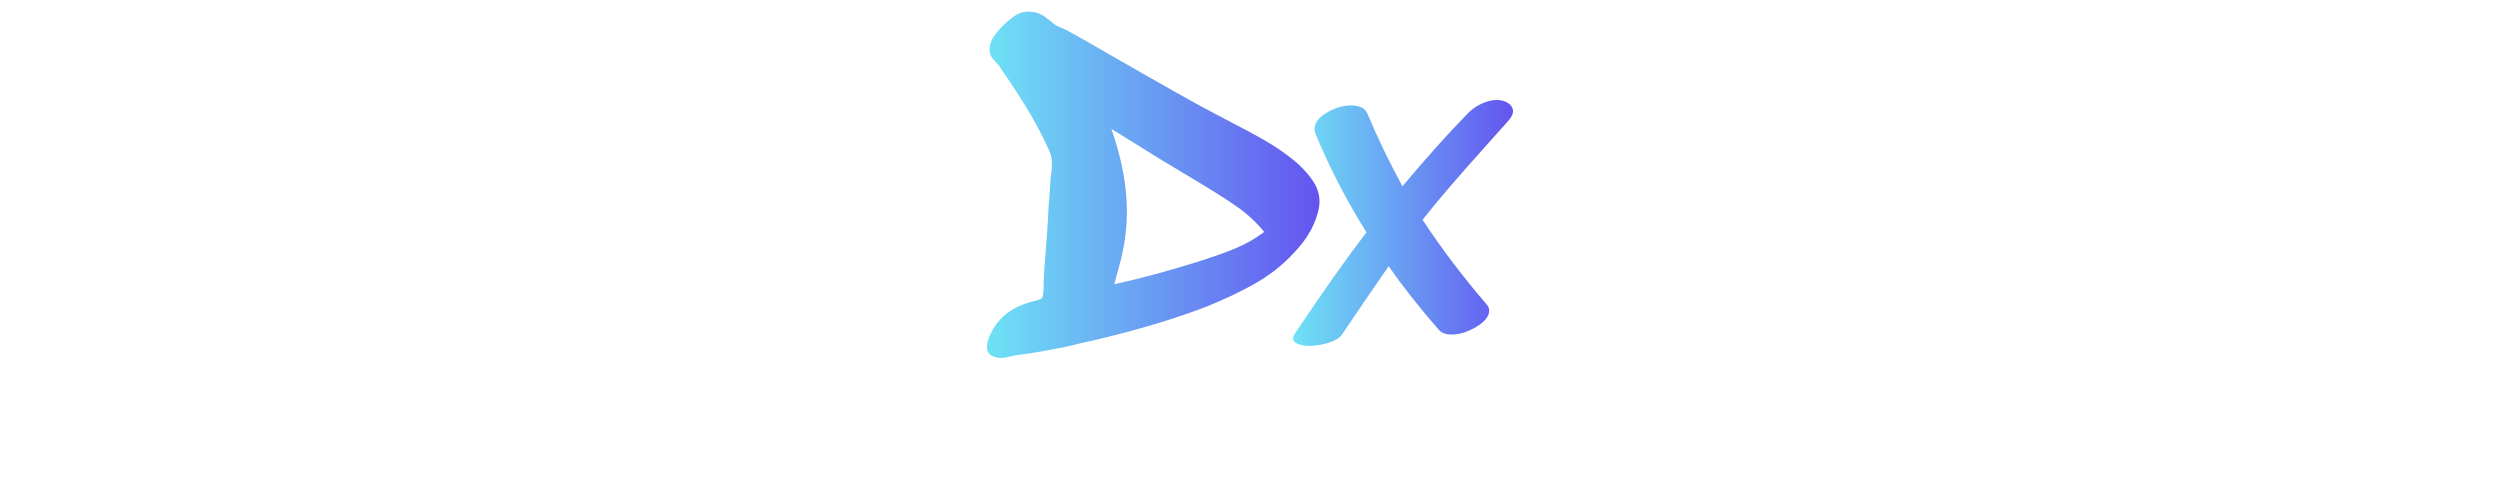
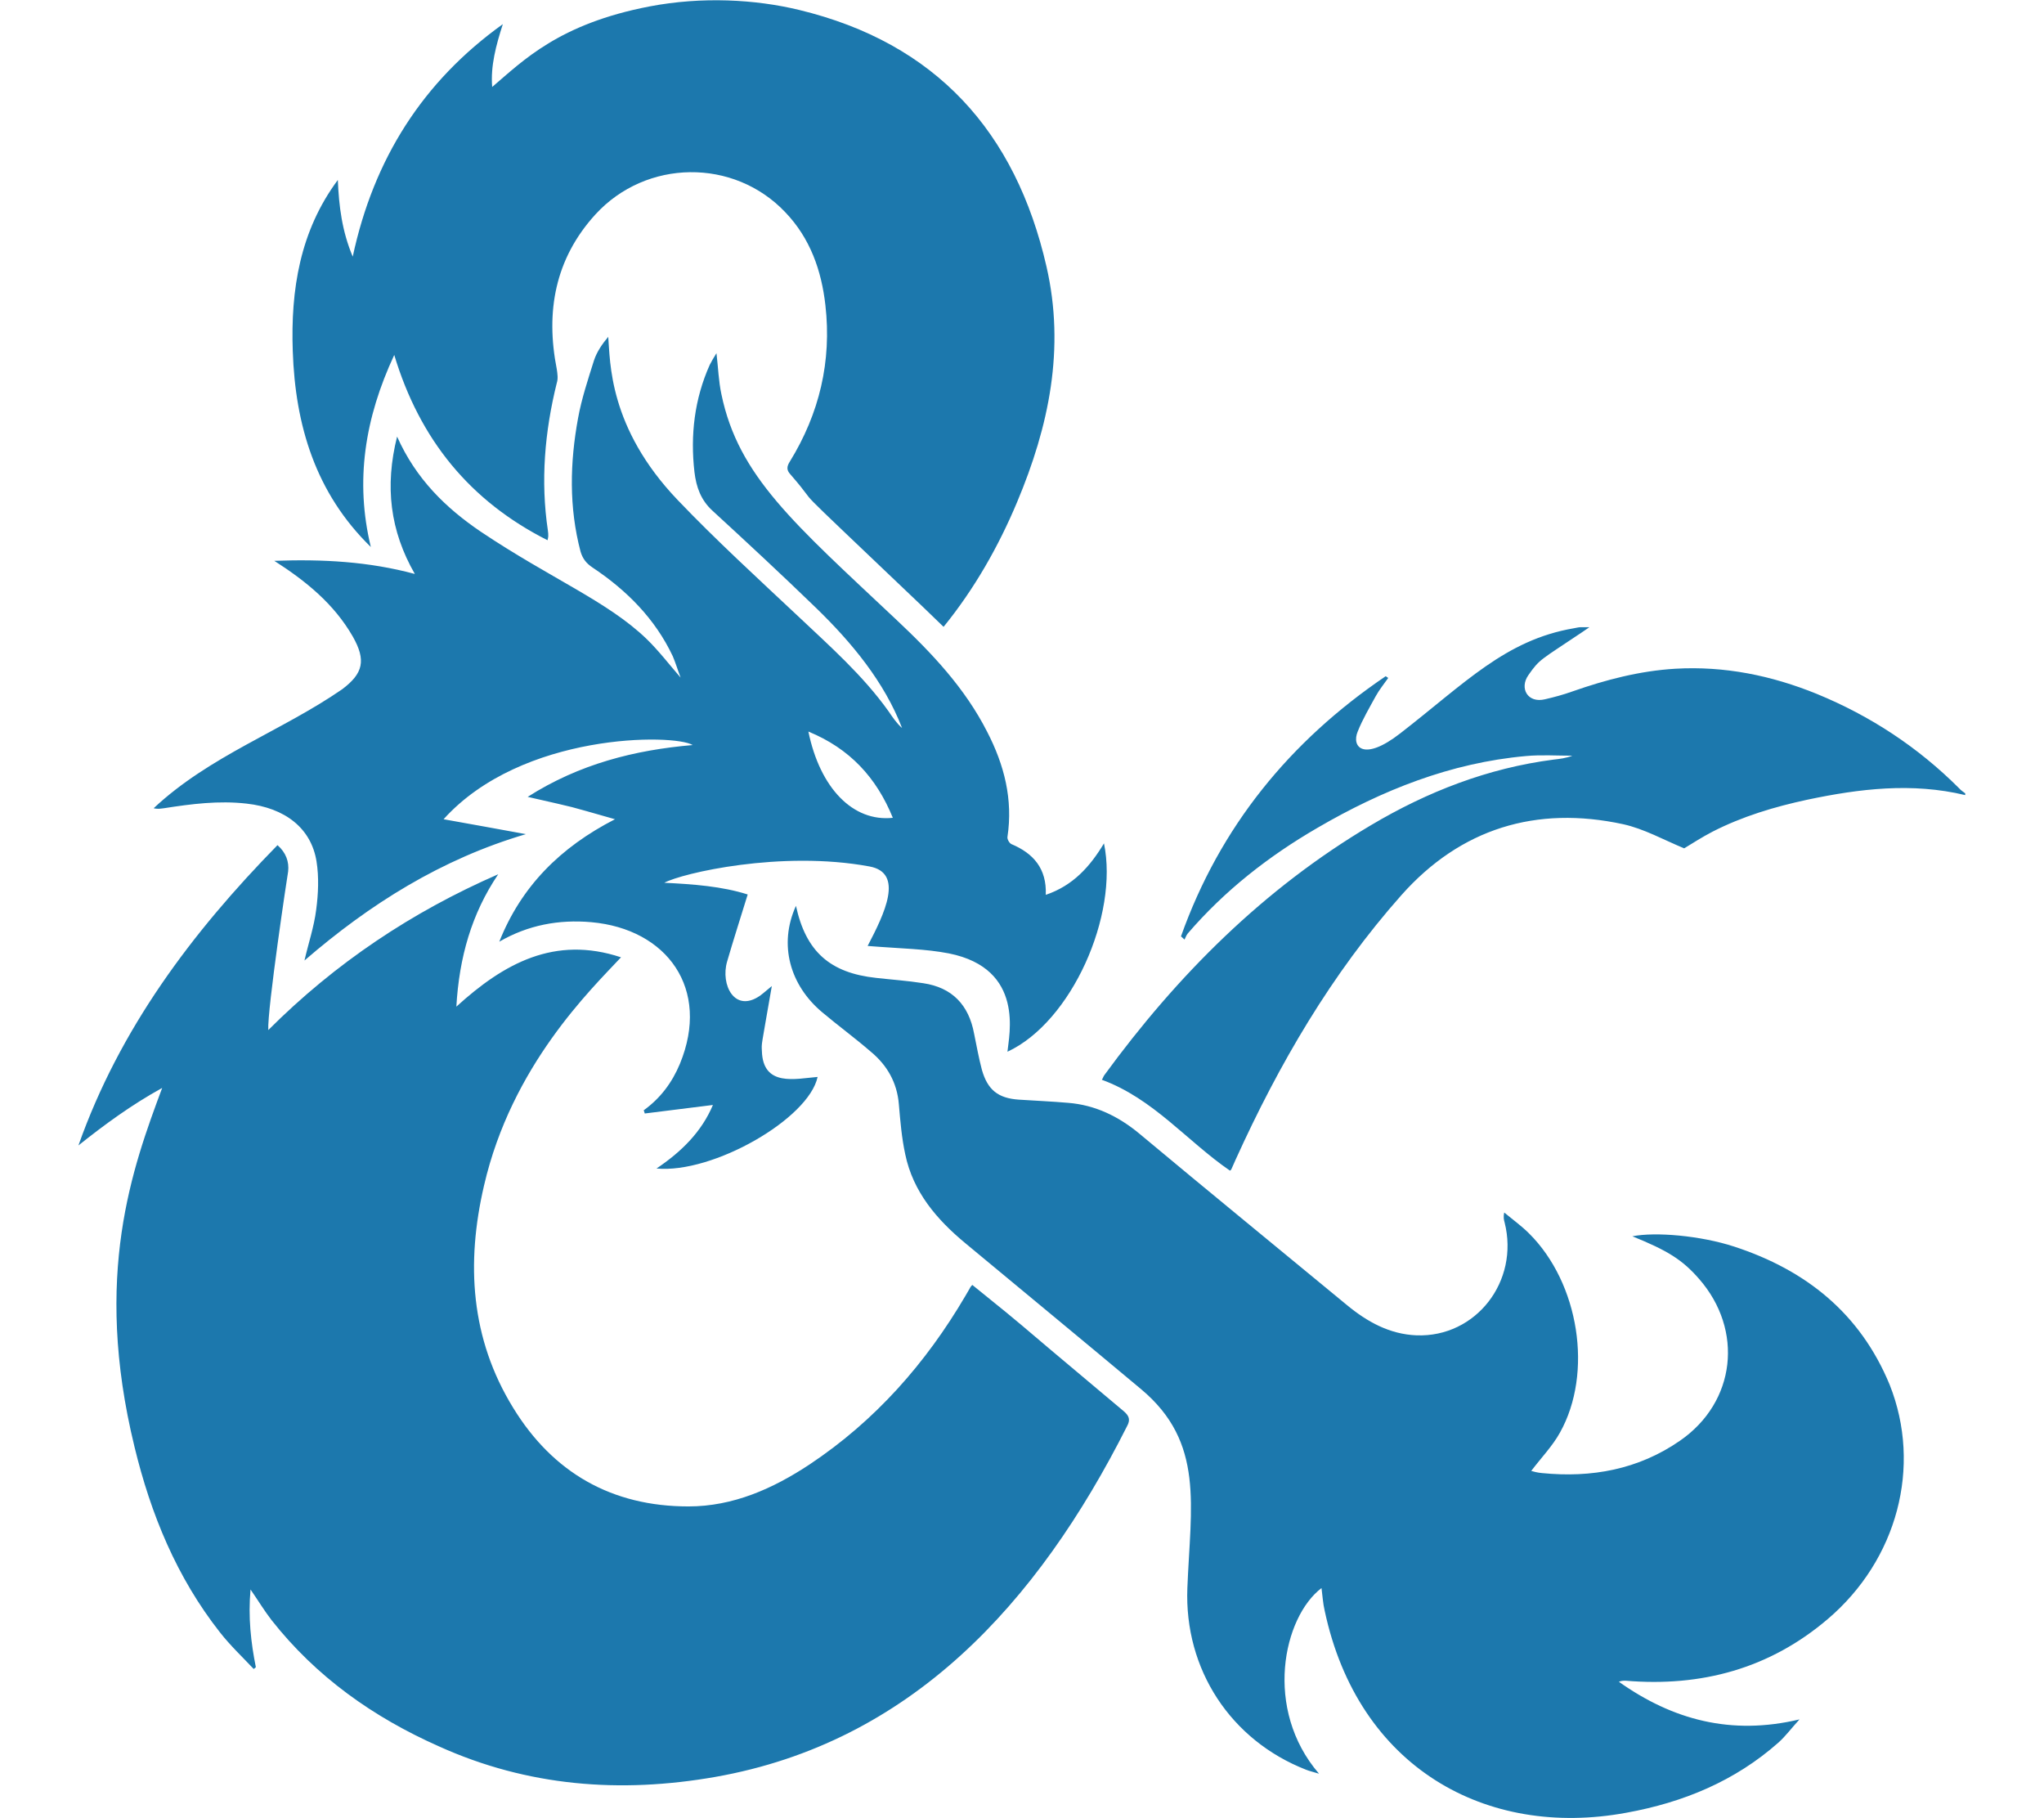
- <svg xmlns="http://www.w3.org/2000/svg" xml:space="preserve" width="2000" height="397" data-id="lg_4wMsZqUuwTe6nIAQdl" data-version="1">
-   <g data-padding="20">
-     <g transform="translate(389.988 314.671)scale(.95465)">
-       <linearGradient id="a" x1="0" x2="1" y1="0" y2="0" gradientUnits="objectBoundingBox">
-         <stop offset="0%" stop-color="#6ee2f5" />
-         <stop offset="100%" stop-color="#6454f0" />
-       </linearGradient>
-       <path fill="url(#a)" stroke="transparent" d="M841.02 2.25q4.57-2.45 9.83-2.45 7.37 0 13.69 4.21 2.46 1.75 4.56 3.51 2.11 1.75 3.87 3.16 2.1 1.4 5.61 2.8 3.51 1.41 5.97 2.81 10.53 5.62 30.89 17.55l31.24 17.9q27.02 15.45 47.38 26.68l22.46 11.93q20.01 10.18 33.88 18.26 13.86 8.07 25.79 18.25 8.78 8.07 13.69 15.79 4.92 7.72 4.92 16.85l-.35 3.86q-3.51 20.36-21.41 38.96-13.69 14.74-32.12 25.27t-42.3 20.01q-40.71 15.45-93.36 27.73-5.62 1.4-8.08 1.76l-14.39 3.51-20.35 3.86q-9.48 1.75-23.17 3.51-1.4.35-5.09 1.23-3.69.87-6.49.87-1.41 0-4.22-.7-7.37-1.4-7.37-8.77 0-4.92 3.34-11.41 3.33-6.5 6.84-10.36 10.53-12.28 30.89-16.84 4.21-1.06 5.09-2.29.88-1.22 1.23-5.79 0-6.32.7-18.95 2.81-33.35 3.51-50.9 1.4-16.84 1.76-25.27.35-1.75.7-4.74.35-2.98.35-7.19 0-4.57-1.41-8.43-7.37-17.9-23.51-44.22 0 .35.52.88.53.52.88 1.93-4.56-8.08-15.09-23.52-1.41-1.76-3.16-4.56-1.76-2.81-3.16-4.57-1.05-1.05-2.81-2.98-1.75-1.93-2.81-3.34-1.75-3.51-1.75-6.31 0-7.73 7.55-16.15 7.54-8.42 15.26-13.34m85.65 211.66-3.86 14.39q31.94-7.02 69.14-18.61 20.01-6.31 32.65-11.58 12.63-5.26 23.87-13.69-10.18-12.28-22.99-21.23-12.82-8.95-36.33-22.99l-26.33-15.8-42.47-26.32q12.99 36.85 12.99 69.14 0 23.52-6.67 46.69" transform="translate(-397.54 -319.7)" />
-       <path fill="url(#a)" stroke="transparent" d="M1243.27 73.86q5.97 0 9.83 2.8 3.86 2.81 3.86 6.67 0 3.16-3.16 7.02.7-.7-17.2 19.31-37.91 42.12-55.46 64.58 23.52 35.8 53.36 70.55 2.45 2.46 2.45 5.62 0 7.02-10.7 13.51-10.71 6.5-20.89 6.5-7.02 0-10.53-3.86-24.22-27.73-42.12-53.36-13.34 18.96-39.31 57.57-2.81 3.86-10.88 6.49t-16.15 2.63q-5.96 0-9.82-1.58-3.87-1.58-3.87-4.73 0-1.76 2.11-4.92 34.75-51.95 59.32-83.89-25.27-40.36-42.82-82.83-.7-2.81-.7-3.86 0-7.38 10.17-13.52 10.18-6.14 20.36-6.14 11.23 0 14.04 7.37 12.29 29.48 29.14 60.37 28.78-34.4 54.4-60.72 4.56-4.91 11.41-8.25 6.84-3.33 13.16-3.33" transform="translate(-397.54 -319.69)" />
-       <rect width="419.818" height="396.63" x="429.082" y="-320.005" fill="none" rx="0" ry="0" transform="translate(2.96)" />
-     </g>
-     <path fill="transparent" stroke="transparent" d="M779.5 0h441v397h-441z" />
-   </g>
+ <svg xmlns="http://www.w3.org/2000/svg" viewBox="0 0 576 512">
+   <path d="M82.5 98.9c-.6-17.2 2-33.8 12.7-48.2.3 7.4 1.2 14.5 4.2 21.6 5.9-27.5 19.7-49.3 42.3-65.5-1.9 5.9-3.5 11.8-3 17.7 8.7-7.4 18.8-17.8 44.4-22.7 14.7-2.8 29.7-2 42.1 1 38.5 9.3 61 34.3 69.7 72.3 5.3 23.1.7 45-8.3 66.4-5.2 12.4-12 24.4-20.7 35.1-2-1.9-3.9-3.8-5.8-5.6-42.8-40.8-26.8-25.2-37.4-37.4-1.1-1.2-1-2.2-.1-3.6 8.3-13.5 11.8-28.2 10-44-1.1-9.8-4.3-18.9-11.3-26.2-14.5-15.3-39.2-15-53.5.6-11.4 12.5-14.1 27.4-10.9 43.6.2 1.3.4 2.7 0 3.9-3.4 13.7-4.6 27.6-2.5 41.6.1.5.1 1.1.1 1.6 0 .3-.1.5-.2 1.1-21.8-11-36-28.3-43.2-52.2-8.3 17.8-11.1 35.5-6.6 54.1-15.6-15.2-21.3-34.3-22-55.2zm469.6 123.2c-11.6-11.6-25-20.4-40.1-26.6-12.8-5.2-26-7.9-39.9-7.1-10 .6-19.6 3.1-29 6.4-2.5.9-5.1 1.6-7.7 2.2-4.9 1.2-7.3-3.1-4.7-6.8 3.2-4.6 3.4-4.2 15-12 .6-.4 1.2-.8 2.2-1.5h-2.5c-.6 0-1.2.2-1.9.3-19.3 3.3-30.7 15.5-48.9 29.6-10.4 8.1-13.8 3.8-12-.5 1.4-3.5 3.3-6.7 5.1-10 1-1.8 2.3-3.4 3.5-5.1-.2-.2-.5-.3-.7-.5-27 18.3-46.7 42.4-57.7 73.3.3.3.7.6 1 .9.3-.6.5-1.2.9-1.7 10.4-12.1 22.8-21.8 36.6-29.8 18.2-10.6 37.5-18.3 58.7-20.2 4.3-.4 8.7-.1 13.1-.1-1.8.7-3.5.9-5.3 1.1-18.5 2.4-35.5 9-51.5 18.5-30.2 17.9-54.5 42.2-75.1 70.4-.3.4-.4.9-.7 1.3 14.5 5.3 24 17.3 36.1 25.6.2-.1.3-.2.4-.4l1.2-2.7c12.2-26.9 27-52.3 46.7-74.5 16.7-18.8 38-25.3 62.5-20 5.9 1.3 11.4 4.4 17.2 6.8 2.3-1.4 5.1-3.2 8-4.7 8.4-4.3 17.4-7 26.7-9 14.7-3.1 29.5-4.9 44.5-1.3v-.5c-.5-.4-1.2-.8-1.7-1.4zM316.7 397.6c-39.4-33-22.8-19.5-42.7-35.6-.8.9 0-.2-1.9 3-11.2 19.1-25.5 35.3-44 47.6-10.3 6.8-21.5 11.8-34.1 11.8-21.6 0-38.2-9.5-49.4-27.8-12-19.5-13.3-40.7-8.2-62.6 7.8-33.8 30.1-55.2 38.6-64.3-18.7-6.2-33 1.7-46.4 13.9.8-13.9 4.3-26.2 11.8-37.3-24.3 10.6-45.9 25-64.8 43.9-.3-5.8 5.4-43.7 5.6-44.7.3-2.7-.6-5.3-3-7.4-24.2 24.7-44.5 51.8-56.1 84.6 7.4-5.9 14.9-11.4 23.6-16.2-8.3 22.3-19.6 52.8-7.8 101.1 4.6 19 11.9 36.8 24.1 52.3 2.9 3.7 6.3 6.9 9.5 10.3.2-.2.4-.3.6-.5-1.4-7-2.2-14.1-1.5-21.9 2.2 3.2 3.9 6 5.9 8.6 12.6 16 28.7 27.4 47.2 35.6 25 11.3 51.1 13.3 77.9 8.6 54.9-9.7 90.7-48.6 116-98.8 1-1.8.6-2.9-.9-4.2zm172-46.4c-9.5-3.1-22.2-4.2-28.7-2.9 9.9 4 14.1 6.6 18.8 12 12.6 14.4 10.4 34.7-5.4 45.6-11.7 8.1-24.9 10.5-38.9 9.1-1.2-.1-2.3-.4-3-.6 2.8-3.7 6-7 8.1-10.8 9.4-16.8 5.4-42.1-8.7-56.1-2.1-2.1-4.6-3.9-7-5.9-.3 1.3-.1 2.1.1 2.8 4.2 16.6-8.1 32.4-24.8 31.8-7.6-.3-13.9-3.8-19.6-8.5-19.5-16.1-39.1-32.1-58.5-48.3-5.9-4.9-12.5-8.1-20.1-8.7-4.6-.4-9.3-.6-13.9-.9-5.9-.4-8.8-2.8-10.4-8.4-.9-3.4-1.5-6.8-2.2-10.2-1.5-8.1-6.2-13-14.3-14.2-4.4-.7-8.9-1-13.3-1.5-13-1.4-19.8-7.4-22.6-20.3-5 11-1.6 22.4 7.3 29.9 4.5 3.8 9.3 7.3 13.8 11.2 4.6 3.8 7.4 8.7 7.9 14.8.4 4.7.8 9.5 1.8 14.1 2.2 10.6 8.9 18.4 17 25.1 16.5 13.7 33 27.3 49.5 41.1 17.9 15 13.9 32.8 13 56-.9 22.9 12.2 42.9 33.5 51.2 1 .4 2 .6 3.6 1.1-15.7-18.2-10.1-44.1.7-52.3.3 2.2.4 4.3.9 6.4 9.4 44.1 45.4 64.2 85 56.9 16-2.9 30.6-8.9 42.9-19.8 2-1.8 3.7-4.1 5.9-6.5-19.3 4.6-35.8.1-50.9-10.6.7-.3 1.3-.3 1.9-.3 21.3 1.8 40.6-3.4 57-17.4 19.5-16.6 26.6-42.9 17.4-66-8.3-20.1-23.6-32.3-43.8-38.9zM99.4 179.3c-5.3-9.2-13.2-15.6-22.1-21.3 13.7-.5 26.6.2 39.6 3.7-7-12.2-8.5-24.7-5-38.7 5.3 11.9 13.7 20.1 23.6 26.8 19.7 13.2 35.7 19.6 46.7 30.2 3.4 3.3 6.3 7.1 9.6 10.9-.8-2.1-1.4-4.1-2.2-6-5-10.6-13-18.6-22.6-25-1.8-1.2-2.8-2.5-3.4-4.5-3.3-12.5-3-25.1-.7-37.6 1-5.5 2.8-10.9 4.5-16.3.8-2.4 2.3-4.6 4-6.6.6 6.9 0 25.5 19.6 46 10.8 11.3 22.4 21.9 33.9 32.7 9 8.5 18.3 16.7 25.5 26.8 1.1 1.6 2.2 3.3 3.8 4.7-5-13-14.2-24.1-24.2-33.8-9.6-9.3-19.4-18.4-29.2-27.4-3.3-3-4.6-6.7-5.1-10.9-1.2-10.4 0-20.6 4.3-30.2.5-1 1.1-2 1.9-3.3.5 4.2.6 7.9 1.4 11.6 4.8 23.1 20.4 36.3 49.3 63.5 10 9.4 19.3 19.2 25.6 31.6 4.8 9.3 7.3 19 5.7 29.6-.1.6.5 1.7 1.1 2 6.2 2.6 10 6.9 9.7 14.3 7.7-2.6 12.5-8 16.4-14.5 4.2 20.2-9.1 50.3-27.2 58.7.4-4.5 5-23.4-16.5-27.7-6.8-1.3-12.8-1.3-22.9-2.1 4.7-9 10.4-20.6.5-22.4-24.9-4.6-52.8 1.9-57.8 4.6 8.2.4 16.3 1 23.5 3.3-2 6.5-4 12.7-5.8 18.9-1.9 6.5 2.1 14.6 9.3 9.6 1.2-.9 2.3-1.9 3.3-2.7-3.1 17.9-2.9 15.9-2.8 18.3.3 10.2 9.5 7.8 15.7 7.3-2.5 11.8-29.5 27.3-45.4 25.8 7-4.7 12.7-10.3 15.9-17.9-6.5.8-12.9 1.6-19.2 2.4l-.3-.9c4.7-3.4 8-7.8 10.2-13.1 8.7-21.1-3.6-38-25-39.9-9.1-.8-17.8.8-25.9 5.5 6.2-15.6 17.2-26.6 32.6-34.5-15.2-4.3-8.9-2.7-24.6-6.3 14.6-9.3 30.2-13.2 46.5-14.6-5.2-3.2-48.1-3.6-70.2 20.9 7.9 1.4 15.5 2.8 23.2 4.2-23.8 7-44 19.7-62.4 35.6 1.1-4.8 2.7-9.5 3.3-14.3.6-4.5.8-9.2.1-13.6-1.5-9.4-8.9-15.1-19.7-16.3-7.9-.9-15.6.1-23.3 1.3-.9.1-1.7.3-2.9 0 15.8-14.8 36-21.7 53.1-33.5 6-4.5 6.8-8.2 3-14.9zm128.4 26.8c3.3 16 12.6 25.5 23.8 24.3-4.6-11.3-12.1-19.5-23.8-24.3z" fill="#1c78ad" class="fill-000000" />
</svg>
